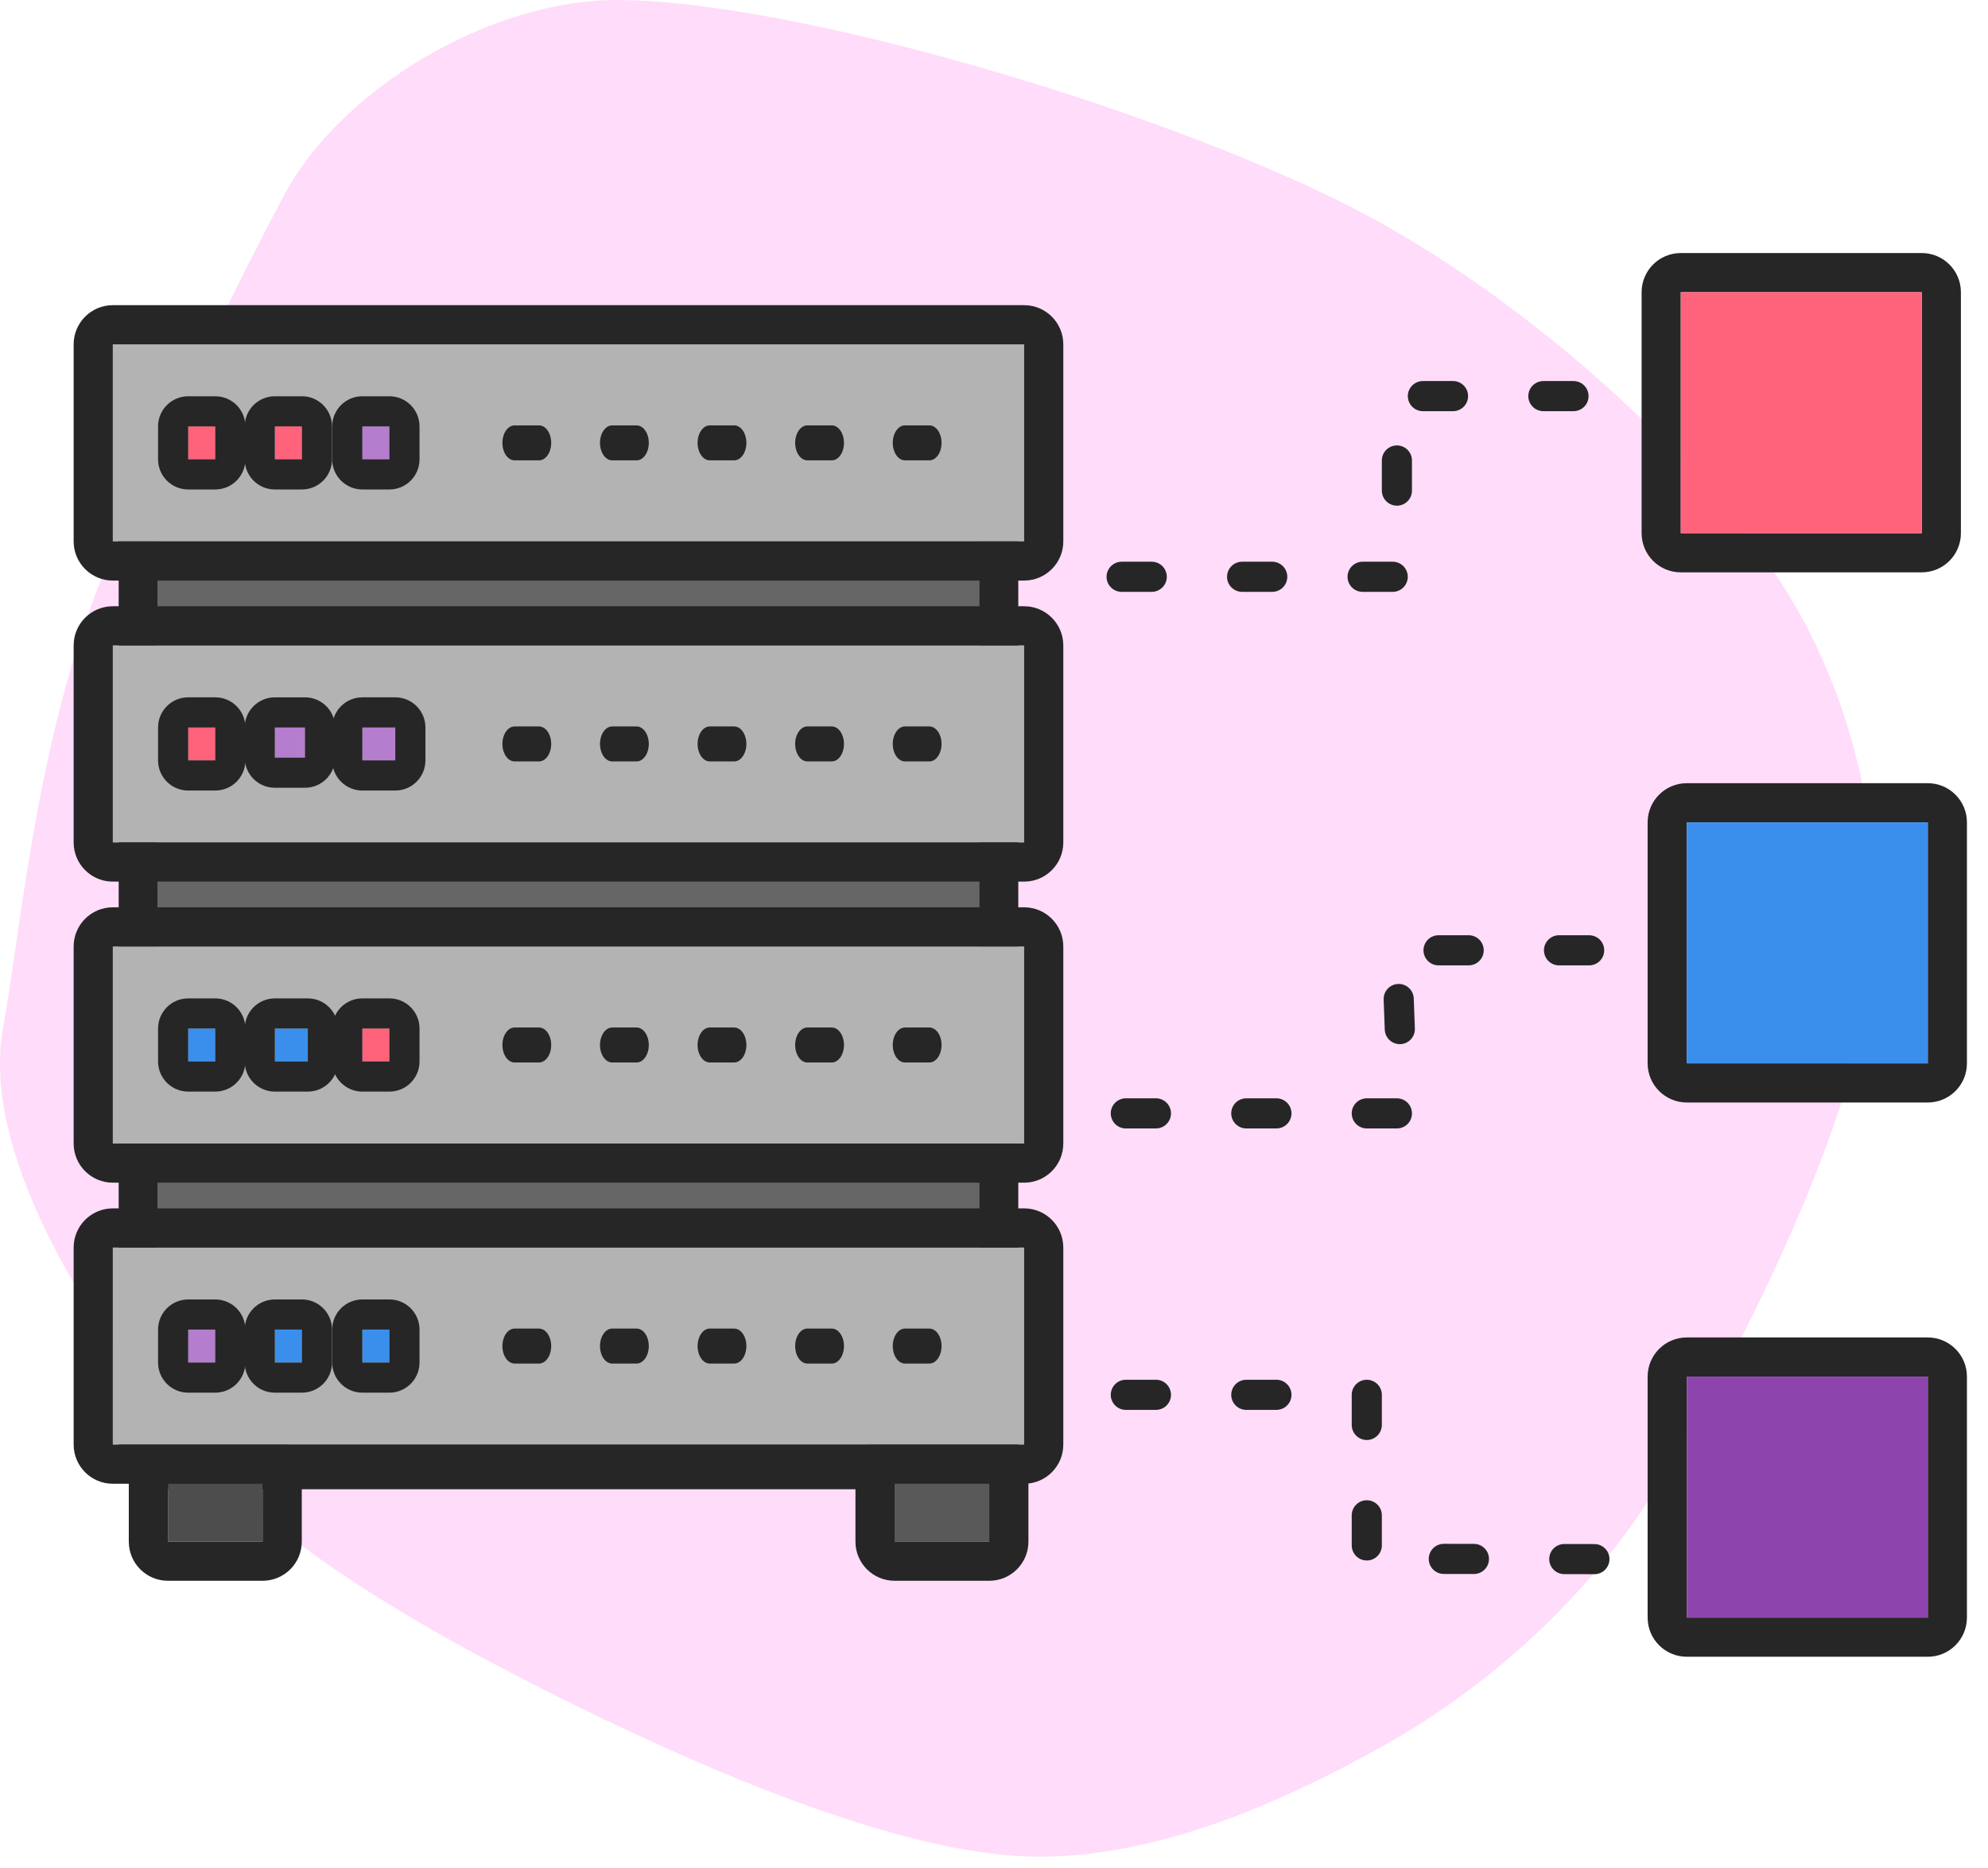
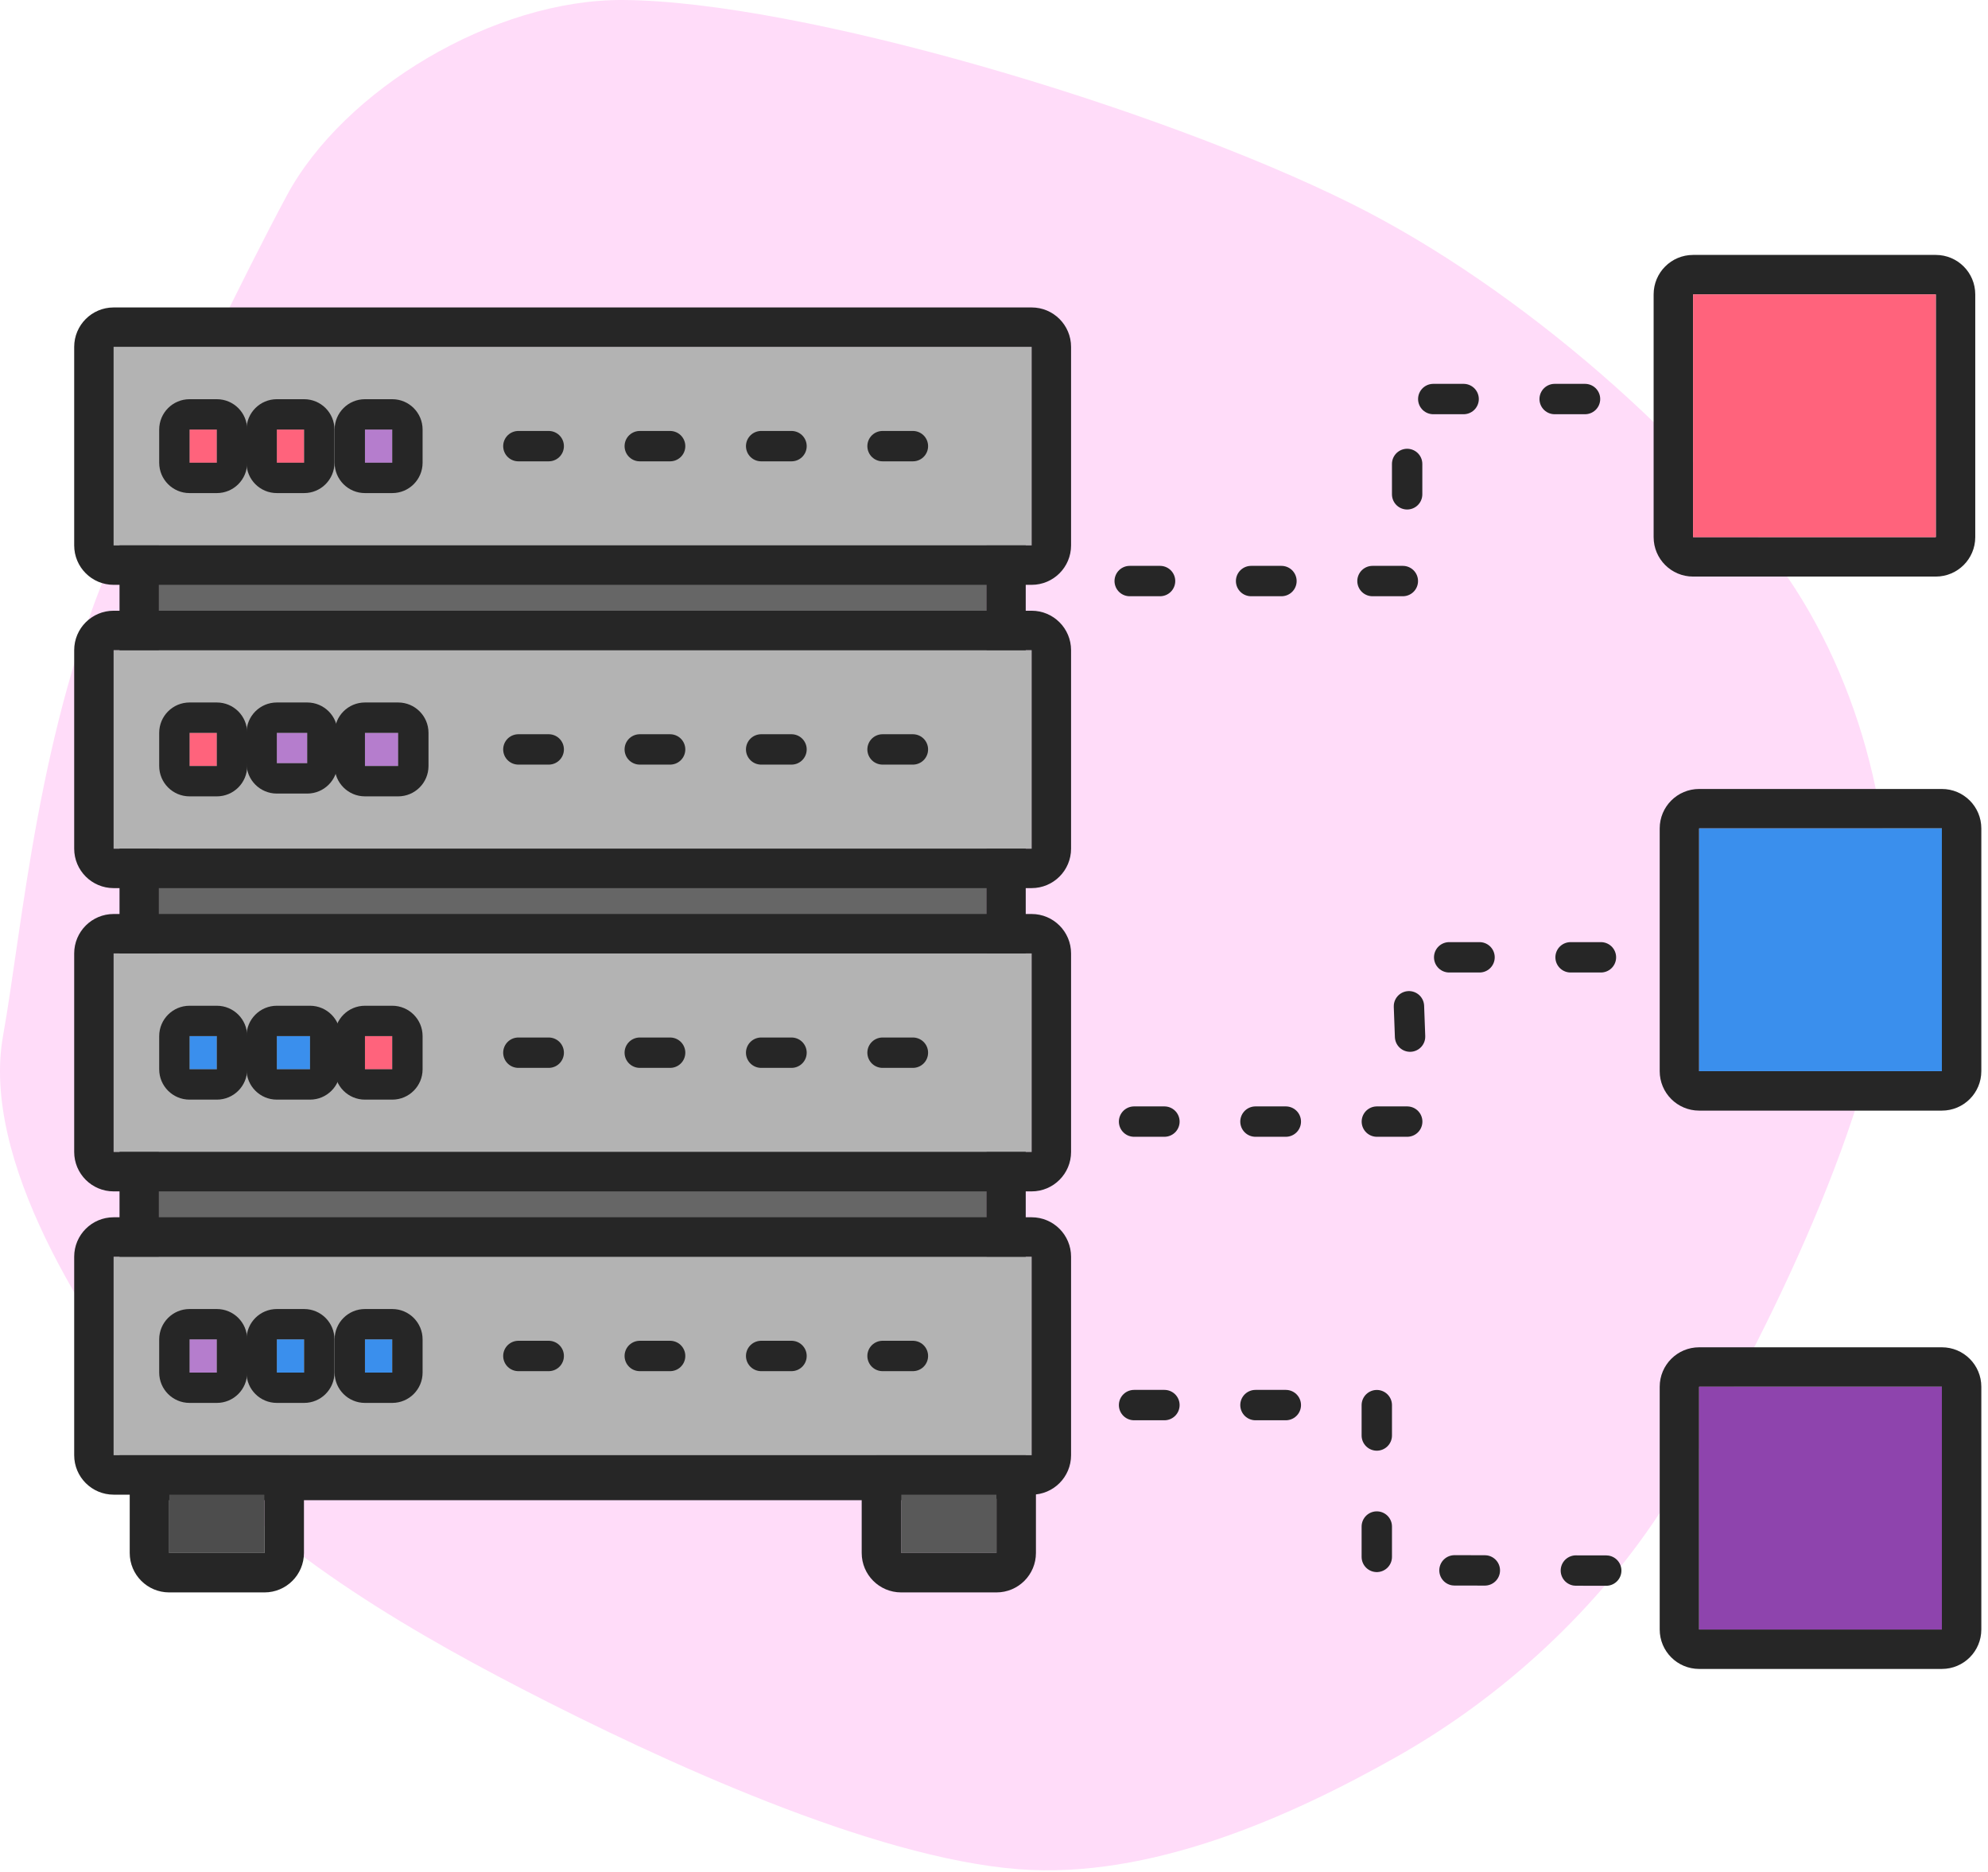
- <svg xmlns="http://www.w3.org/2000/svg" width="100%" height="100%" viewBox="0 0 66 62" version="1.1" xml:space="preserve" style="fill-rule:evenodd;clip-rule:evenodd;stroke-linecap:round;stroke-linejoin:round;stroke-miterlimit:1.5;">
-   <g transform="matrix(1,0,0,1,-483,-281.299)">
-     <g transform="matrix(0.787646,0.379661,-0.379661,0.787646,284.848,32.2255)">
-       <path d="M377,143C368.833,142.907 355.038,145.141 349,148C344.578,150.094 340.967,155.638 340.77,160.155C340.626,163.461 340.586,169.529 340.77,175.023C341.013,182.271 343.75,189.241 344.887,193.322C346.153,197.863 352.286,201.72 357,204C361.714,206.28 367.69,206.848 373.17,207C379.17,207.167 387.862,207 393,205C397.618,203.203 401.333,198.835 404,195C406.652,191.186 408.458,186.604 409,181.99C409.667,176.317 409.833,166.532 408,160.96C406.34,155.916 402.595,151.22 398,148.558C392.833,145.564 384.241,143.082 377,143Z" style="fill:rgb(255,0,207);fill-opacity:0.14;" />
-     </g>
-     <g id="Server-2" transform="matrix(1,0,0,1,-68.5017,138.423)">
-       <g id="Server" transform="matrix(0.672332,0,0,0.817701,301.778,-21.5868)">
-         <g transform="matrix(0.901235,0,0,5,39.4568,-880)">
-           <rect x="377" y="220" width="45" height="8" style="fill:rgb(102,102,102);" />
-           <path d="M424.145,220C424.145,219.824 423.185,219.682 422,219.682L377,219.682C375.815,219.682 374.855,219.824 374.855,220L374.855,228C374.855,228.176 375.815,228.318 377,228.318L422,228.318C423.185,228.318 424.145,228.176 424.145,228L424.145,220ZM422,220L377,220L377,228L422,228L422,220Z" style="fill:rgb(38,38,38);" />
-         </g>
-         <g transform="matrix(1,0,0,1,-0.60394,0)">
-           <rect x="380.326" y="261" width="4.674" height="2.717" style="fill:rgb(77,77,77);" />
-           <path d="M386.934,261C386.934,260.122 386.068,259.41 385,259.41L380.326,259.41C379.258,259.41 378.393,260.122 378.393,261L378.393,263.717C378.393,264.595 379.258,265.306 380.326,265.306L385,265.306C386.068,265.306 386.934,264.595 386.934,263.717L386.934,261ZM385,261L380.326,261L380.326,263.717L385,263.717L385,261Z" style="fill:rgb(38,38,38);" />
-         </g>
-         <g transform="matrix(1,0,0,1,35.2778,0)">
-           <rect x="380.326" y="261" width="4.674" height="2.717" style="fill:rgb(89,89,89);" />
-           <path d="M386.934,261C386.934,260.122 386.068,259.41 385,259.41L380.326,259.41C379.258,259.41 378.393,260.122 378.393,261L378.393,263.717C378.393,264.595 379.258,265.306 380.326,265.306L385,265.306C386.068,265.306 386.934,264.595 386.934,263.717L386.934,261ZM385,261L380.326,261L380.326,263.717L385,263.717L385,261Z" style="fill:rgb(38,38,38);" />
-         </g>
-         <g transform="matrix(1,0,0,1,0,-4.89176)">
-           <rect x="377" y="220" width="45" height="8" style="fill:rgb(179,179,179);" />
-           <path d="M423.934,220C423.934,219.122 423.068,218.41 422,218.41L377,218.41C375.932,218.41 375.066,219.122 375.066,220L375.066,228C375.066,228.878 375.932,229.59 377,229.59L422,229.59C423.068,229.59 423.934,228.878 423.934,228L423.934,220ZM422,220L377,220L377,228L422,228L422,220Z" style="fill:rgb(38,38,38);" />
-           <g transform="matrix(0.848378,0,0,1,63.4274,0)">
-             <path d="M393,224L418.326,224" style="fill:none;stroke:rgb(38,38,38);stroke-width:1.42px;stroke-dasharray:1.42,4.26,0,0;" />
-           </g>
-           <g transform="matrix(1,0,0,1,-1.33799,0.668997)">
-             <rect x="382.059" y="222.662" width="1.338" height="1.338" style="fill:rgb(255,99,124);" />
-             <path d="M384.884,222.662C384.884,221.987 384.219,221.439 383.397,221.439L382.059,221.439C381.238,221.439 380.572,221.987 380.572,222.662L380.572,224C380.572,224.675 381.238,225.223 382.059,225.223L383.397,225.223C384.219,225.223 384.884,224.675 384.884,224L384.884,222.662ZM383.397,222.662L382.059,222.662L382.059,224L383.397,224L383.397,222.662Z" style="fill:rgb(38,38,38);" />
-           </g>
-           <g transform="matrix(1,0,0,1,2.94086,0.668997)">
-             <rect x="382.059" y="222.662" width="1.338" height="1.338" style="fill:rgb(255,99,124);" />
-             <path d="M384.884,222.662C384.884,221.987 384.219,221.439 383.397,221.439L382.059,221.439C381.238,221.439 380.572,221.987 380.572,222.662L380.572,224C380.572,224.675 381.238,225.223 382.059,225.223L383.397,225.223C384.219,225.223 384.884,224.675 384.884,224L384.884,222.662ZM383.397,222.662L382.059,222.662L382.059,224L383.397,224L383.397,222.662Z" style="fill:rgb(38,38,38);" />
-           </g>
-           <g transform="matrix(1,0,0,1,7.26086,0.668997)">
-             <rect x="382.059" y="222.662" width="1.338" height="1.338" style="fill:rgb(181,125,205);" />
-             <path d="M384.884,222.662C384.884,221.987 384.219,221.439 383.397,221.439L382.059,221.439C381.238,221.439 380.572,221.987 380.572,222.662L380.572,224C380.572,224.675 381.238,225.223 382.059,225.223L383.397,225.223C384.219,225.223 384.884,224.675 384.884,224L384.884,222.662ZM383.397,222.662L382.059,222.662L382.059,224L383.397,224L383.397,222.662Z" style="fill:rgb(38,38,38);" />
-           </g>
-         </g>
-         <g transform="matrix(1,0,0,1,0,7.33118)">
-           <rect x="377" y="220" width="45" height="8" style="fill:rgb(179,179,179);" />
-           <path d="M423.934,220C423.934,219.122 423.068,218.41 422,218.41L377,218.41C375.932,218.41 375.066,219.122 375.066,220L375.066,228C375.066,228.878 375.932,229.59 377,229.59L422,229.59C423.068,229.59 423.934,228.878 423.934,228L423.934,220ZM422,220L377,220L377,228L422,228L422,220Z" style="fill:rgb(38,38,38);" />
-           <g transform="matrix(0.848378,0,0,1,63.4274,0)">
-             <path d="M393,224L418.326,224" style="fill:none;stroke:rgb(38,38,38);stroke-width:1.42px;stroke-dasharray:1.42,4.26,0,0;" />
-           </g>
-           <g transform="matrix(1,0,0,1,-1.33799,0.668997)">
-             <rect x="382.059" y="222.662" width="1.338" height="1.338" style="fill:rgb(255,99,124);" />
-             <path d="M384.884,222.662C384.884,221.987 384.219,221.439 383.397,221.439L382.059,221.439C381.238,221.439 380.572,221.987 380.572,222.662L380.572,224C380.572,224.675 381.238,225.223 382.059,225.223L383.397,225.223C384.219,225.223 384.884,224.675 384.884,224L384.884,222.662ZM383.397,222.662L382.059,222.662L382.059,224L383.397,224L383.397,222.662Z" style="fill:rgb(38,38,38);" />
-           </g>
-           <g transform="matrix(1.11383,0,0,0.915817,-40.5495,19.4134)">
-             <rect x="382.059" y="222.662" width="1.338" height="1.338" style="fill:rgb(181,125,205);" />
-             <path d="M384.732,222.662C384.732,221.925 384.135,221.327 383.397,221.327L382.059,221.327C381.322,221.327 380.724,221.925 380.724,222.662L380.724,224C380.724,224.737 381.322,225.335 382.059,225.335L383.397,225.335C384.135,225.335 384.732,224.737 384.732,224L384.732,222.662ZM383.397,222.662L382.059,222.662L382.059,224L383.397,224L383.397,222.662Z" style="fill:rgb(38,38,38);" />
-           </g>
-           <g transform="matrix(1.21622,0,0,1,-75.3465,0.668997)">
-             <rect x="382.059" y="222.662" width="1.338" height="1.338" style="fill:rgb(181,125,205);" />
-             <path d="M384.62,222.662C384.62,221.987 384.073,221.439 383.397,221.439L382.059,221.439C381.384,221.439 380.836,221.987 380.836,222.662L380.836,224C380.836,224.675 381.384,225.223 382.059,225.223L383.397,225.223C384.073,225.223 384.62,224.675 384.62,224L384.62,222.662ZM383.397,222.662L382.059,222.662L382.059,224L383.397,224L383.397,222.662Z" style="fill:rgb(38,38,38);" />
-           </g>
-         </g>
-         <g transform="matrix(1,0,0,1,0,19.5541)">
-           <rect x="377" y="220" width="45" height="8" style="fill:rgb(179,179,179);" />
-           <path d="M423.934,220C423.934,219.122 423.068,218.41 422,218.41L377,218.41C375.932,218.41 375.066,219.122 375.066,220L375.066,228C375.066,228.878 375.932,229.59 377,229.59L422,229.59C423.068,229.59 423.934,228.878 423.934,228L423.934,220ZM422,220L377,220L377,228L422,228L422,220Z" style="fill:rgb(38,38,38);" />
-           <g transform="matrix(0.848378,0,0,1,63.4274,0)">
-             <path d="M393,224L418.326,224" style="fill:none;stroke:rgb(38,38,38);stroke-width:1.42px;stroke-dasharray:1.42,4.26,0,0;" />
-           </g>
-           <g transform="matrix(1,0,0,1,-1.33799,0.668997)">
-             <rect x="382.059" y="222.662" width="1.338" height="1.338" style="fill:rgb(58,143,237);" />
-             <path d="M384.884,222.662C384.884,221.987 384.219,221.439 383.397,221.439L382.059,221.439C381.238,221.439 380.572,221.987 380.572,222.662L380.572,224C380.572,224.675 381.238,225.223 382.059,225.223L383.397,225.223C384.219,225.223 384.884,224.675 384.884,224L384.884,222.662ZM383.397,222.662L382.059,222.662L382.059,224L383.397,224L383.397,222.662Z" style="fill:rgb(38,38,38);" />
-           </g>
-           <g transform="matrix(1.21622,0,0,1,-79.6665,0.668997)">
-             <rect x="382.059" y="222.662" width="1.338" height="1.338" style="fill:rgb(58,143,237);" />
-             <path d="M384.62,222.662C384.62,221.987 384.073,221.439 383.397,221.439L382.059,221.439C381.384,221.439 380.836,221.987 380.836,222.662L380.836,224C380.836,224.675 381.384,225.223 382.059,225.223L383.397,225.223C384.073,225.223 384.62,224.675 384.62,224L384.62,222.662ZM383.397,222.662L382.059,222.662L382.059,224L383.397,224L383.397,222.662Z" style="fill:rgb(38,38,38);" />
-           </g>
-           <g transform="matrix(1,0,0,1,7.26086,0.668997)">
-             <rect x="382.059" y="222.662" width="1.338" height="1.338" style="fill:rgb(255,99,124);" />
-             <path d="M384.884,222.662C384.884,221.987 384.219,221.439 383.397,221.439L382.059,221.439C381.238,221.439 380.572,221.987 380.572,222.662L380.572,224C380.572,224.675 381.238,225.223 382.059,225.223L383.397,225.223C384.219,225.223 384.884,224.675 384.884,224L384.884,222.662ZM383.397,222.662L382.059,222.662L382.059,224L383.397,224L383.397,222.662Z" style="fill:rgb(38,38,38);" />
-           </g>
-         </g>
-         <g transform="matrix(1,0,0,1,0,31.7771)">
-           <rect x="377" y="220" width="45" height="8" style="fill:rgb(179,179,179);" />
-           <path d="M423.934,220C423.934,219.122 423.068,218.41 422,218.41L377,218.41C375.932,218.41 375.066,219.122 375.066,220L375.066,228C375.066,228.878 375.932,229.59 377,229.59L422,229.59C423.068,229.59 423.934,228.878 423.934,228L423.934,220ZM422,220L377,220L377,228L422,228L422,220Z" style="fill:rgb(38,38,38);" />
-           <g transform="matrix(0.848378,0,0,1,63.4274,0)">
-             <path d="M393,224L418.326,224" style="fill:none;stroke:rgb(38,38,38);stroke-width:1.42px;stroke-dasharray:1.42,4.26,0,0;" />
-           </g>
-           <g transform="matrix(1,0,0,1,-1.33799,0.668997)">
-             <rect x="382.059" y="222.662" width="1.338" height="1.338" style="fill:rgb(181,125,205);" />
-             <path d="M384.884,222.662C384.884,221.987 384.219,221.439 383.397,221.439L382.059,221.439C381.238,221.439 380.572,221.987 380.572,222.662L380.572,224C380.572,224.675 381.238,225.223 382.059,225.223L383.397,225.223C384.219,225.223 384.884,224.675 384.884,224L384.884,222.662ZM383.397,222.662L382.059,222.662L382.059,224L383.397,224L383.397,222.662Z" style="fill:rgb(38,38,38);" />
-           </g>
-           <g transform="matrix(1,0,0,1,2.94086,0.668997)">
-             <rect x="382.059" y="222.662" width="1.338" height="1.338" style="fill:rgb(58,143,237);" />
-             <path d="M384.884,222.662C384.884,221.987 384.219,221.439 383.397,221.439L382.059,221.439C381.238,221.439 380.572,221.987 380.572,222.662L380.572,224C380.572,224.675 381.238,225.223 382.059,225.223L383.397,225.223C384.219,225.223 384.884,224.675 384.884,224L384.884,222.662ZM383.397,222.662L382.059,222.662L382.059,224L383.397,224L383.397,222.662Z" style="fill:rgb(38,38,38);" />
-           </g>
-           <g transform="matrix(1,0,0,1,7.26086,0.668997)">
-             <rect x="382.059" y="222.662" width="1.338" height="1.338" style="fill:rgb(58,143,237);" />
-             <path d="M384.884,222.662C384.884,221.987 384.219,221.439 383.397,221.439L382.059,221.439C381.238,221.439 380.572,221.987 380.572,222.662L380.572,224C380.572,224.675 381.238,225.223 382.059,225.223L383.397,225.223C384.219,225.223 384.884,224.675 384.884,224L384.884,222.662ZM383.397,222.662L382.059,222.662L382.059,224L383.397,224L383.397,222.662Z" style="fill:rgb(38,38,38);" />
-           </g>
-         </g>
+ <svg xmlns="http://www.w3.org/2000/svg" width="100%" height="100%" viewBox="0 0 273 257" version="1.1" xml:space="preserve" style="fill-rule:evenodd;clip-rule:evenodd;stroke-linecap:round;stroke-linejoin:round;stroke-miterlimit:1.5;">
+   <path d="M185.412,27.885c-26.655,-13.224 -75.462,-27.715 -99.802,-27.884c-17.826,-0.124 -38.447,12.359 -46.237,26.872c-5.701,10.621 -15.434,30.474 -23.52,48.794c-10.668,24.172 -12.714,51.376 -15.435,66.568c-3.028,16.905 10.996,39.267 22.86,54.205c11.863,14.939 30.578,26.257 48.321,35.425c19.428,10.039 48.216,23.242 68.244,24.806c17.998,1.407 37.101,-7.05 51.919,-15.417c14.739,-8.323 27.912,-20.503 36.991,-34.788c11.162,-17.564 27.187,-49.411 29.985,-70.598c2.533,-19.181 -2.33,-40.517 -13.199,-56.523c-12.221,-17.997 -36.495,-39.735 -60.127,-51.46Z" style="fill:#ff00cf;fill-opacity:0.14;" />
+   <g id="Server-2">
+     <g id="Server">
+       <rect x="21.83" y="64.301" width="113.612" height="136.283" style="fill:#666;" />
+       <path d="M140.858,64.301c0,-2.991 -2.425,-5.416 -5.417,-5.416l-113.611,0c-2.992,0 -5.417,2.425 -5.417,5.416l0,136.284c0,2.991 2.425,5.417 5.417,5.417l113.611,0c2.992,0 5.417,-2.426 5.417,-5.417l0,-136.284Zm-5.417,0l-113.611,0l0,136.284l113.611,0l0,-136.284Z" style="fill:#262626;" />
+       <rect x="23.23" y="203.992" width="13.093" height="9.256" style="fill:#4d4d4d;" />
+       <path d="M41.74,203.992c0,-2.992 -2.425,-5.417 -5.416,-5.417l-13.094,0c-2.991,0 -5.416,2.425 -5.416,5.417l0,9.256c0,2.991 2.425,5.416 5.416,5.416l13.094,0c2.991,0 5.416,-2.425 5.416,-5.416l0,-9.256Zm-5.416,0l-13.094,0l0,9.256l13.094,0l0,-9.256Z" style="fill:#262626;" />
+       <rect x="123.749" y="203.992" width="13.093" height="9.256" style="fill:#595959;" />
+       <path d="M142.259,203.992c0,-2.992 -2.425,-5.417 -5.417,-5.417l-13.093,0c-2.992,0 -5.417,2.425 -5.417,5.417l0,9.256c0,2.991 2.425,5.416 5.417,5.416l13.093,0c2.992,0 5.417,-2.425 5.417,-5.416l0,-9.256Zm-5.417,0l-13.093,0l0,9.256l13.093,0l0,-9.256Z" style="fill:#262626;" />
+       <g>
+         <rect x="15.604" y="47.635" width="126.062" height="27.257" style="fill:#b3b3b3;" />
+         <path d="M147.083,47.635c0,-2.992 -2.425,-5.417 -5.416,-5.417l-126.063,0c-2.991,0 -5.416,2.425 -5.416,5.417l0,27.256c0,2.992 2.425,5.417 5.416,5.417l126.063,0c2.991,0 5.416,-2.425 5.416,-5.417l0,-27.256Zm-5.416,0l-126.063,0l0,27.256l126.063,0l0,-27.256Z" style="fill:#262626;" />
+         <path d="M71.184,61.263l60.191,0" style="fill:none;stroke:#262626;stroke-width:4.17px;stroke-dasharray:4.17,12.5,0,0;" />
+         <rect x="26.029" y="58.984" width="3.748" height="4.559" style="fill:#ff637c;" />
+         <path d="M33.944,58.984c0,-2.301 -1.866,-4.167 -4.167,-4.167l-3.748,0c-2.301,0 -4.167,1.866 -4.167,4.167l0,4.558c0,2.302 1.866,4.167 4.167,4.167l3.748,0c2.301,0 4.167,-1.865 4.167,-4.167l0,-4.558Zm-4.167,0l-3.748,0l0,4.558l3.748,0l0,-4.558Z" style="fill:#262626;" />
+         <rect x="38.015" y="58.984" width="3.748" height="4.559" style="fill:#ff637c;" />
+         <path d="M45.93,58.984c0,-2.301 -1.865,-4.167 -4.166,-4.167l-3.749,0c-2.301,0 -4.166,1.866 -4.166,4.167l0,4.558c0,2.302 1.865,4.167 4.166,4.167l3.749,0c2.301,0 4.166,-1.865 4.166,-4.167l0,-4.558Zm-4.166,0l-3.749,0l0,4.558l3.749,0l0,-4.558Z" style="fill:#262626;" />
+         <rect x="50.117" y="58.984" width="3.748" height="4.559" style="fill:#b57dcd;" />
+         <path d="M58.032,58.984c0,-2.301 -1.865,-4.167 -4.166,-4.167l-3.749,0c-2.301,0 -4.166,1.866 -4.166,4.167l0,4.558c0,2.302 1.865,4.167 4.166,4.167l3.749,0c2.301,0 4.166,-1.865 4.166,-4.167l0,-4.558Zm-4.166,0l-3.749,0l0,4.558l3.749,0l0,-4.558Z" style="fill:#262626;" />
      </g>
-       <g transform="matrix(0.737516,0,0,0.737516,215.681,-9.67702)">
-         <path d="M543.61,220C543.61,219.027 542.821,218.237 541.847,218.237L531,218.237C530.027,218.237 529.237,219.027 529.237,220L529.237,230.847C529.237,231.821 530.027,232.61 531,232.61L541.847,232.61C542.821,232.61 543.61,231.821 543.61,230.847L543.61,220ZM541.847,220L531,220L531,230.847L541.847,230.847L541.847,220Z" style="fill:rgb(38,38,38);" />
-         <rect x="531" y="220" width="10.847" height="10.847" style="fill:rgb(255,99,124);" />
+       <g>
+         <rect x="15.604" y="89.279" width="126.062" height="27.257" style="fill:#b3b3b3;" />
+         <path d="M147.083,89.279c0,-2.991 -2.425,-5.416 -5.416,-5.416l-126.063,0c-2.991,0 -5.416,2.425 -5.416,5.416l0,27.257c0,2.992 2.425,5.417 5.416,5.417l126.063,0c2.991,0 5.416,-2.425 5.416,-5.417l0,-27.257Zm-5.416,0l-126.063,0l0,27.257l126.063,0l0,-27.257Z" style="fill:#262626;" />
+         <path d="M71.184,102.908l60.191,0" style="fill:none;stroke:#262626;stroke-width:4.17px;stroke-dasharray:4.17,12.5,0,0;" />
+         <rect x="26.029" y="100.628" width="3.748" height="4.559" style="fill:#ff637c;" />
+         <path d="M33.944,100.628c0,-2.301 -1.866,-4.166 -4.167,-4.166l-3.748,0c-2.301,0 -4.167,1.865 -4.167,4.166l0,4.559c0,2.301 1.866,4.167 4.167,4.167l3.748,0c2.301,0 4.167,-1.866 4.167,-4.167l0,-4.559Zm-4.167,0l-3.748,0l0,4.559l3.748,0l0,-4.559Z" style="fill:#262626;" />
+         <rect x="38.015" y="100.628" width="4.175" height="4.175" style="fill:#b57dcd;" />
+         <path d="M46.357,100.628c0,-2.301 -1.865,-4.166 -4.167,-4.166l-4.175,0c-2.301,0 -4.166,1.865 -4.166,4.166l0,4.175c0,2.301 1.865,4.167 4.166,4.167l4.175,0c2.302,0 4.167,-1.866 4.167,-4.167l0,-4.175Zm-4.167,0l-4.175,0l0,4.175l4.175,0l0,-4.175Z" style="fill:#262626;" />
+         <rect x="50.117" y="100.628" width="4.559" height="4.559" style="fill:#b57dcd;" />
+         <path d="M58.843,100.628c0,-2.301 -1.866,-4.166 -4.167,-4.166l-4.559,0c-2.301,0 -4.166,1.865 -4.166,4.166l0,4.559c0,2.301 1.865,4.167 4.166,4.167l4.559,0c2.301,0 4.167,-1.866 4.167,-4.167l0,-4.559Zm-4.167,0l-4.559,0l0,4.559l4.559,0l0,-4.559Z" style="fill:#262626;" />
      </g>
-       <g transform="matrix(0.737516,0,0,0.737516,215.881,7.92298)">
-         <path d="M543.61,220C543.61,219.027 542.821,218.237 541.847,218.237L531,218.237C530.027,218.237 529.237,219.027 529.237,220L529.237,230.847C529.237,231.821 530.027,232.61 531,232.61L541.847,232.61C542.821,232.61 543.61,231.821 543.61,230.847L543.61,220ZM541.847,220L531,220L531,230.847L541.847,230.847L541.847,220Z" style="fill:rgb(38,38,38);" />
-         <rect x="531" y="220" width="10.847" height="10.847" style="fill:rgb(58,143,237);" />
+       <g>
+         <rect x="15.604" y="130.924" width="126.062" height="27.257" style="fill:#b3b3b3;" />
+         <path d="M147.083,130.924c0,-2.992 -2.425,-5.417 -5.416,-5.417l-126.063,0c-2.991,0 -5.416,2.425 -5.416,5.417l0,27.257c0,2.991 2.425,5.416 5.416,5.416l126.063,0c2.991,0 5.416,-2.425 5.416,-5.416l0,-27.257Zm-5.416,0l-126.063,0l0,27.257l126.063,0l0,-27.257Z" style="fill:#262626;" />
+         <path d="M71.184,144.552l60.191,0" style="fill:none;stroke:#262626;stroke-width:4.17px;stroke-dasharray:4.17,12.5,0,0;" />
+         <rect x="26.029" y="142.273" width="3.748" height="4.559" style="fill:#3a8fed;" />
+         <path d="M33.944,142.273c0,-2.301 -1.866,-4.167 -4.167,-4.167l-3.748,0c-2.301,0 -4.167,1.866 -4.167,4.167l0,4.559c0,2.301 1.866,4.166 4.167,4.166l3.748,0c2.301,0 4.167,-1.865 4.167,-4.166l0,-4.559Zm-4.167,0l-3.748,0l0,4.559l3.748,0l0,-4.559Z" style="fill:#262626;" />
+         <rect x="38.015" y="142.273" width="4.559" height="4.559" style="fill:#3a8fed;" />
+         <path d="M46.741,142.273c0,-2.301 -1.866,-4.167 -4.167,-4.167l-4.559,0c-2.301,0 -4.166,1.866 -4.166,4.167l0,4.559c0,2.301 1.865,4.166 4.166,4.166l4.559,0c2.301,0 4.167,-1.865 4.167,-4.166l0,-4.559Zm-4.167,0l-4.559,0l0,4.559l4.559,0l0,-4.559Z" style="fill:#262626;" />
+         <rect x="50.117" y="142.273" width="3.748" height="4.559" style="fill:#ff637c;" />
+         <path d="M58.032,142.273c0,-2.301 -1.865,-4.167 -4.166,-4.167l-3.749,0c-2.301,0 -4.166,1.866 -4.166,4.167l0,4.559c0,2.301 1.865,4.166 4.166,4.166l3.749,0c2.301,0 4.166,-1.865 4.166,-4.166l0,-4.559Zm-4.166,0l-3.749,0l0,4.559l3.749,0l0,-4.559Z" style="fill:#262626;" />
      </g>
-       <g transform="matrix(0.737516,0,0,0.737516,215.881,26.323)">
-         <path d="M543.61,220C543.61,219.027 542.821,218.237 541.847,218.237L531,218.237C530.027,218.237 529.237,219.027 529.237,220L529.237,230.847C529.237,231.821 530.027,232.61 531,232.61L541.847,232.61C542.821,232.61 543.61,231.821 543.61,230.847L543.61,220ZM541.847,220L531,220L531,230.847L541.847,230.847L541.847,220Z" style="fill:rgb(38,38,38);" />
-         <rect x="531" y="220" width="10.847" height="10.847" style="fill:rgb(142,68,173);" />
-       </g>
-       <g transform="matrix(1,0,0,1,70.5017,-67.8191)">
-         <path d="M518.376,247.657L527.576,247.657L527.376,242.243L534.376,242.243" style="fill:none;stroke:rgb(38,38,38);stroke-width:1px;stroke-dasharray:1,3,0,0;" />
-       </g>
-       <g transform="matrix(1,0,0,1,70.5017,-70.8191)">
-         <path d="M518.376,260L526.376,260L526.376,265.443L534.376,265.455" style="fill:none;stroke:rgb(38,38,38);stroke-width:1px;stroke-dasharray:1,3,0,0;" />
-       </g>
-       <g transform="matrix(1,0,0,1,71.5017,-67.8191)">
-         <path d="M532.239,223.845L526.376,223.845L526.376,229.843L514.805,229.843" style="fill:none;stroke:rgb(38,38,38);stroke-width:1px;stroke-dasharray:1,3,0,0;" />
+       <g>
+         <rect x="15.604" y="172.569" width="126.062" height="27.257" style="fill:#b3b3b3;" />
+         <path d="M147.083,172.569c0,-2.992 -2.425,-5.417 -5.416,-5.417l-126.063,0c-2.991,0 -5.416,2.425 -5.416,5.417l0,27.256c0,2.992 2.425,5.417 5.416,5.417l126.063,0c2.991,0 5.416,-2.425 5.416,-5.417l0,-27.256Zm-5.416,0l-126.063,0l0,27.256l126.063,0l0,-27.256Z" style="fill:#262626;" />
+         <path d="M71.184,186.197l60.191,0" style="fill:none;stroke:#262626;stroke-width:4.17px;stroke-dasharray:4.17,12.5,0,0;" />
+         <rect x="26.029" y="183.918" width="3.748" height="4.559" style="fill:#b57dcd;" />
+         <path d="M33.944,183.918c0,-2.302 -1.866,-4.167 -4.167,-4.167l-3.748,0c-2.301,0 -4.167,1.865 -4.167,4.167l0,4.558c0,2.301 1.866,4.167 4.167,4.167l3.748,0c2.301,0 4.167,-1.866 4.167,-4.167l0,-4.558Zm-4.167,0l-3.748,0l0,4.558l3.748,0l0,-4.558Z" style="fill:#262626;" />
+         <rect x="38.015" y="183.918" width="3.748" height="4.559" style="fill:#3a8fed;" />
+         <path d="M45.93,183.918c0,-2.302 -1.865,-4.167 -4.166,-4.167l-3.749,0c-2.301,0 -4.166,1.865 -4.166,4.167l0,4.558c0,2.301 1.865,4.167 4.166,4.167l3.749,0c2.301,0 4.166,-1.866 4.166,-4.167l0,-4.558Zm-4.166,0l-3.749,0l0,4.558l3.749,0l0,-4.558Z" style="fill:#262626;" />
+         <rect x="50.117" y="183.918" width="3.748" height="4.559" style="fill:#3a8fed;" />
+         <path d="M58.032,183.918c0,-2.302 -1.865,-4.167 -4.166,-4.167l-3.749,0c-2.301,0 -4.166,1.865 -4.166,4.167l0,4.558c0,2.301 1.865,4.167 4.166,4.167l3.749,0c2.301,0 4.166,-1.866 4.166,-4.167l0,-4.558Zm-4.166,0l-3.749,0l0,4.558l3.749,0l0,-4.558Z" style="fill:#262626;" />
      </g>
    </g>
+     <path d="M271.25,40.423c0,-2.992 -2.425,-5.417 -5.417,-5.417l-33.333,0c-2.992,0 -5.417,2.425 -5.417,5.417l0,33.333c0,2.992 2.425,5.417 5.417,5.417l33.333,0c2.992,0 5.417,-2.425 5.417,-5.417l0,-33.333Zm-5.417,0l-33.333,0l0,33.333l33.333,0l0,-33.333Z" style="fill:#262626;" />
+     <rect x="232.5" y="40.423" width="33.333" height="33.333" style="fill:#ff637c;" />
+     <path d="M272.083,113.756c0,-2.991 -2.425,-5.417 -5.416,-5.417l-33.334,0c-2.991,0 -5.416,2.426 -5.416,5.417l0,33.333c0,2.992 2.425,5.417 5.416,5.417l33.334,0c2.991,0 5.416,-2.425 5.416,-5.417l0,-33.333Zm-5.416,0l-33.334,0l0,33.333l33.334,0l0,-33.333Z" style="fill:#262626;" />
+     <rect x="233.333" y="113.756" width="33.333" height="33.333" style="fill:#3a8fed;" />
+     <path d="M272.083,190.423c0,-2.992 -2.425,-5.417 -5.416,-5.417l-33.334,0c-2.991,0 -5.416,2.425 -5.416,5.417l0,33.333c0,2.992 2.425,5.417 5.416,5.417l33.334,0c2.991,0 5.416,-2.425 5.416,-5.417l0,-33.333Zm-5.416,0l-33.334,0l0,33.333l33.334,0l0,-33.333Z" style="fill:#262626;" />
+     <rect x="233.333" y="190.423" width="33.333" height="33.333" style="fill:#8e44ad;" />
+     <path d="M155.734,154.014l38.333,0l-0.833,-22.559l29.167,0" style="fill:none;stroke:#262626;stroke-width:4.17px;stroke-dasharray:4.17,12.5,0,0;" />
+     <path d="M155.734,192.941l33.333,0l0,22.68l33.334,0.05" style="fill:none;stroke:#262626;stroke-width:4.17px;stroke-dasharray:4.17,12.5,0,0;" />
+     <path d="M217.661,54.795l-24.427,0l0,24.993l-48.214,0" style="fill:none;stroke:#262626;stroke-width:4.17px;stroke-dasharray:4.17,12.5,0,0;" />
  </g>
</svg>
